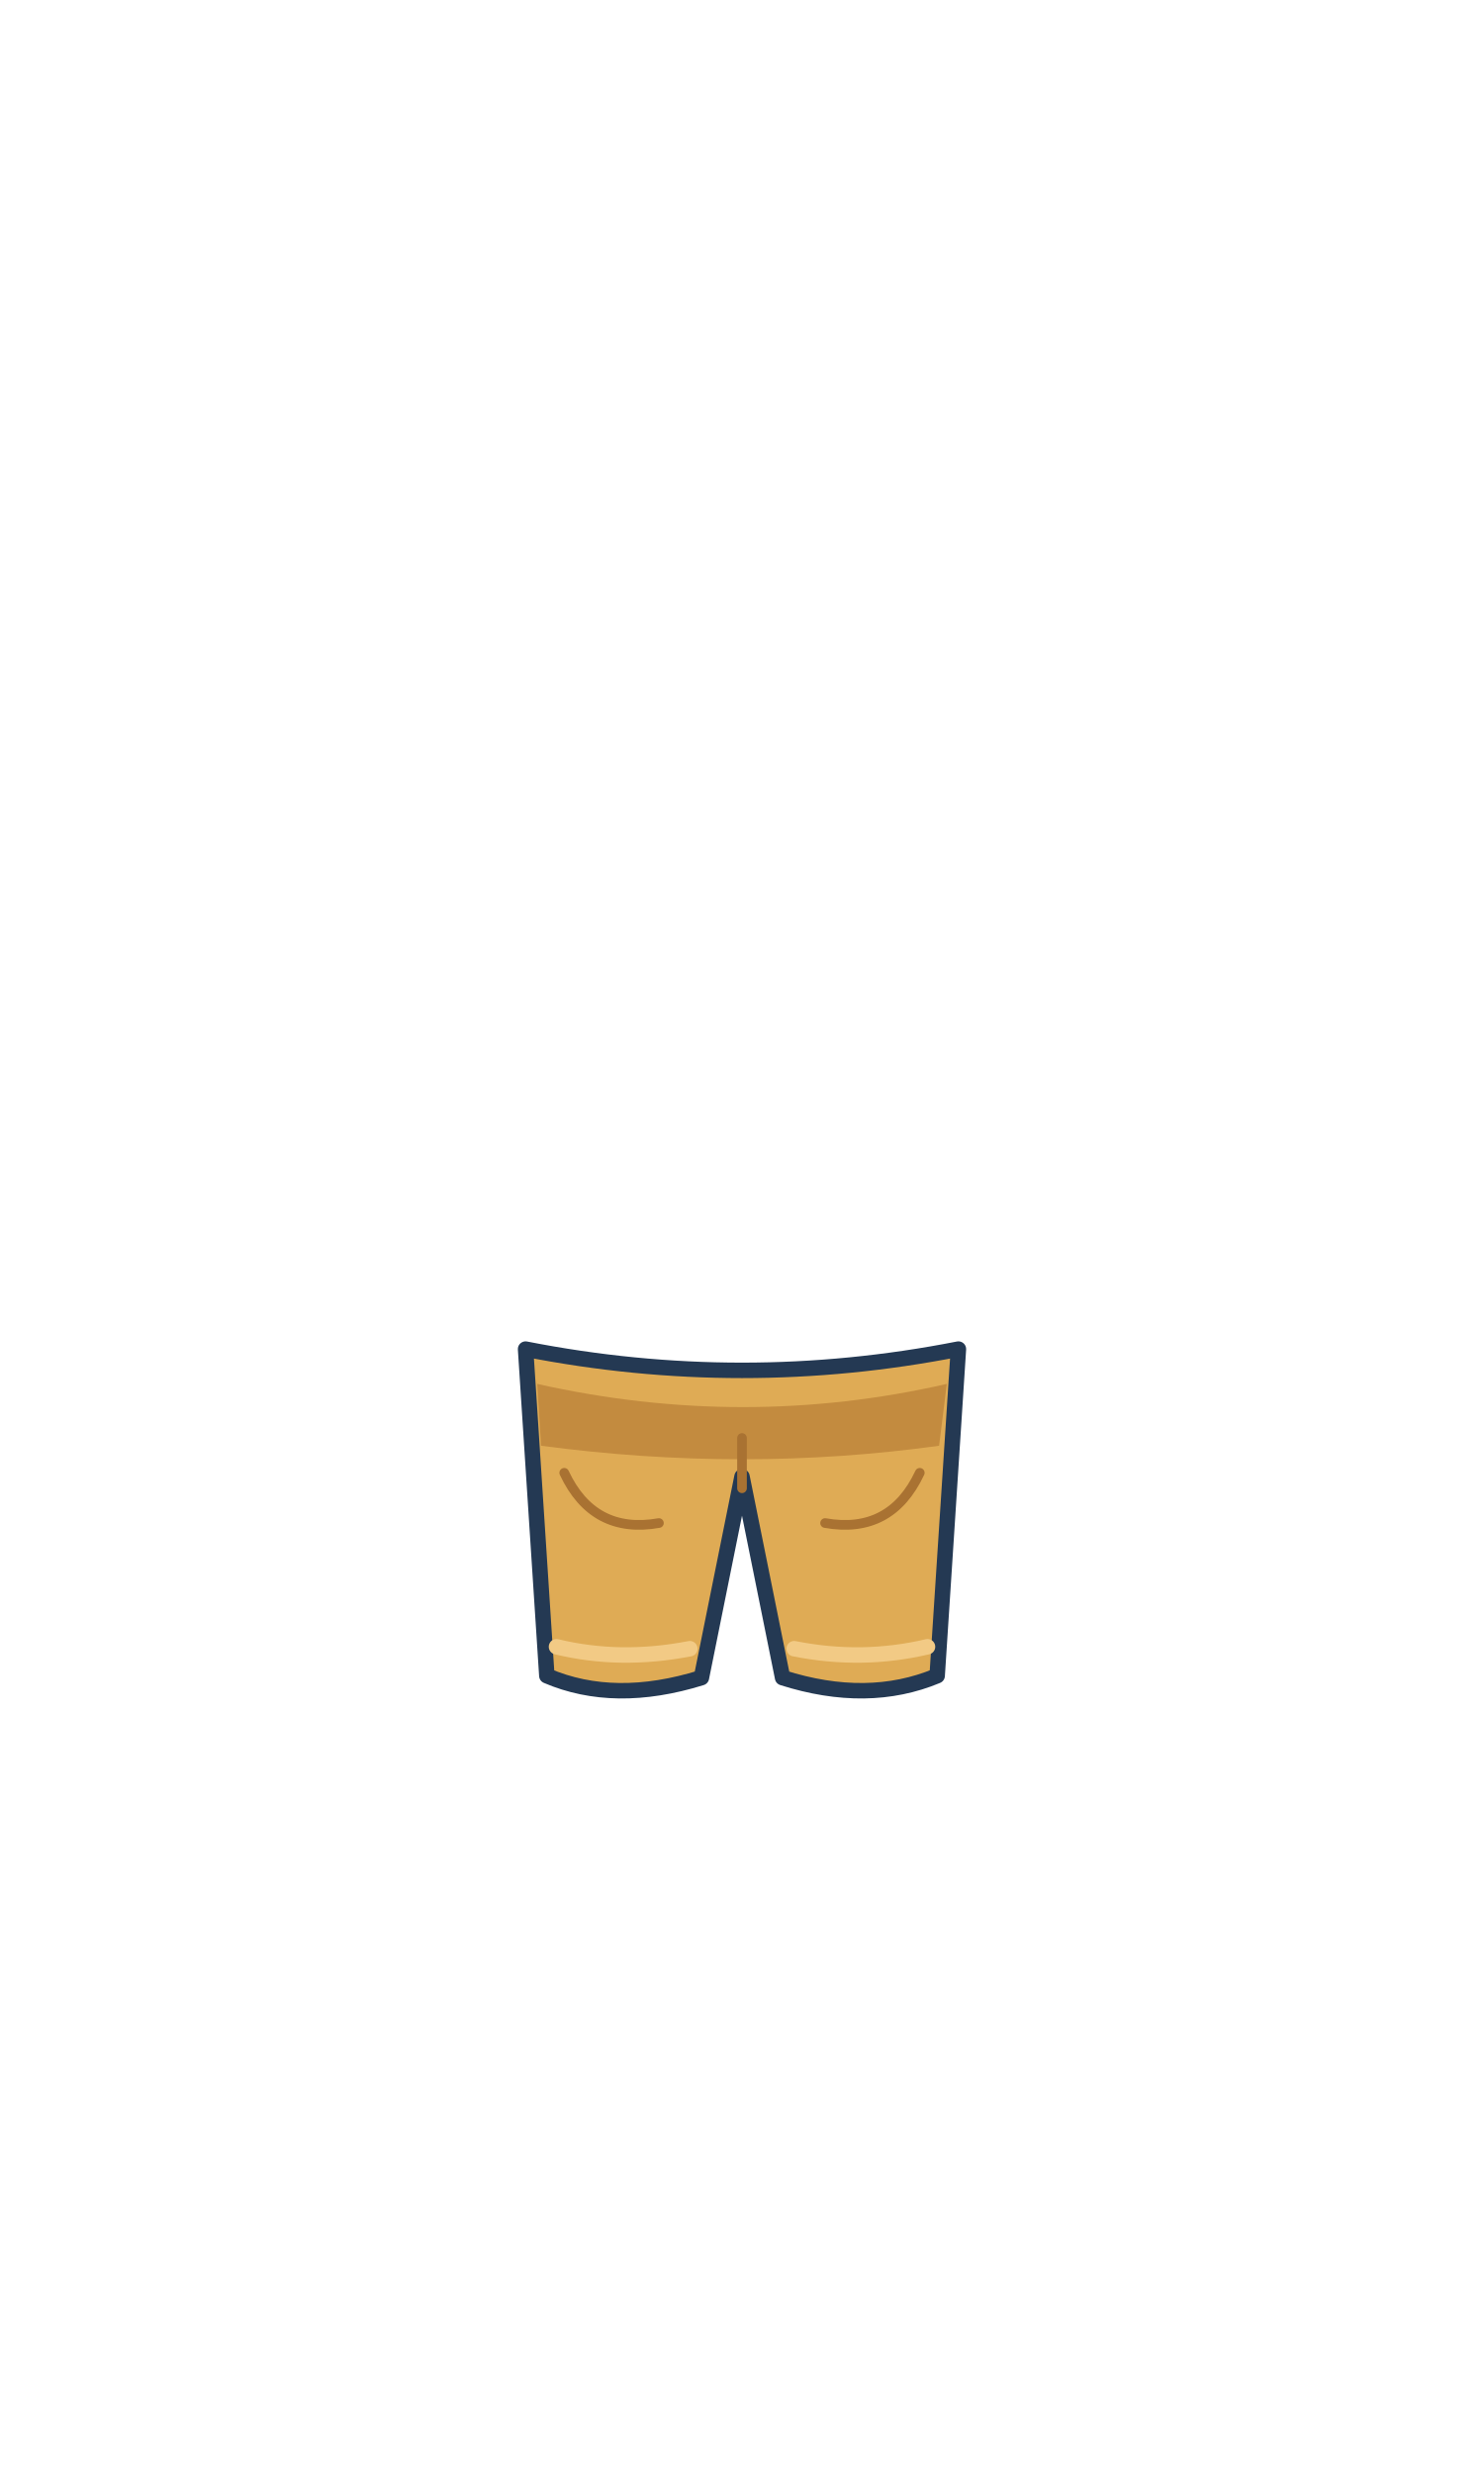
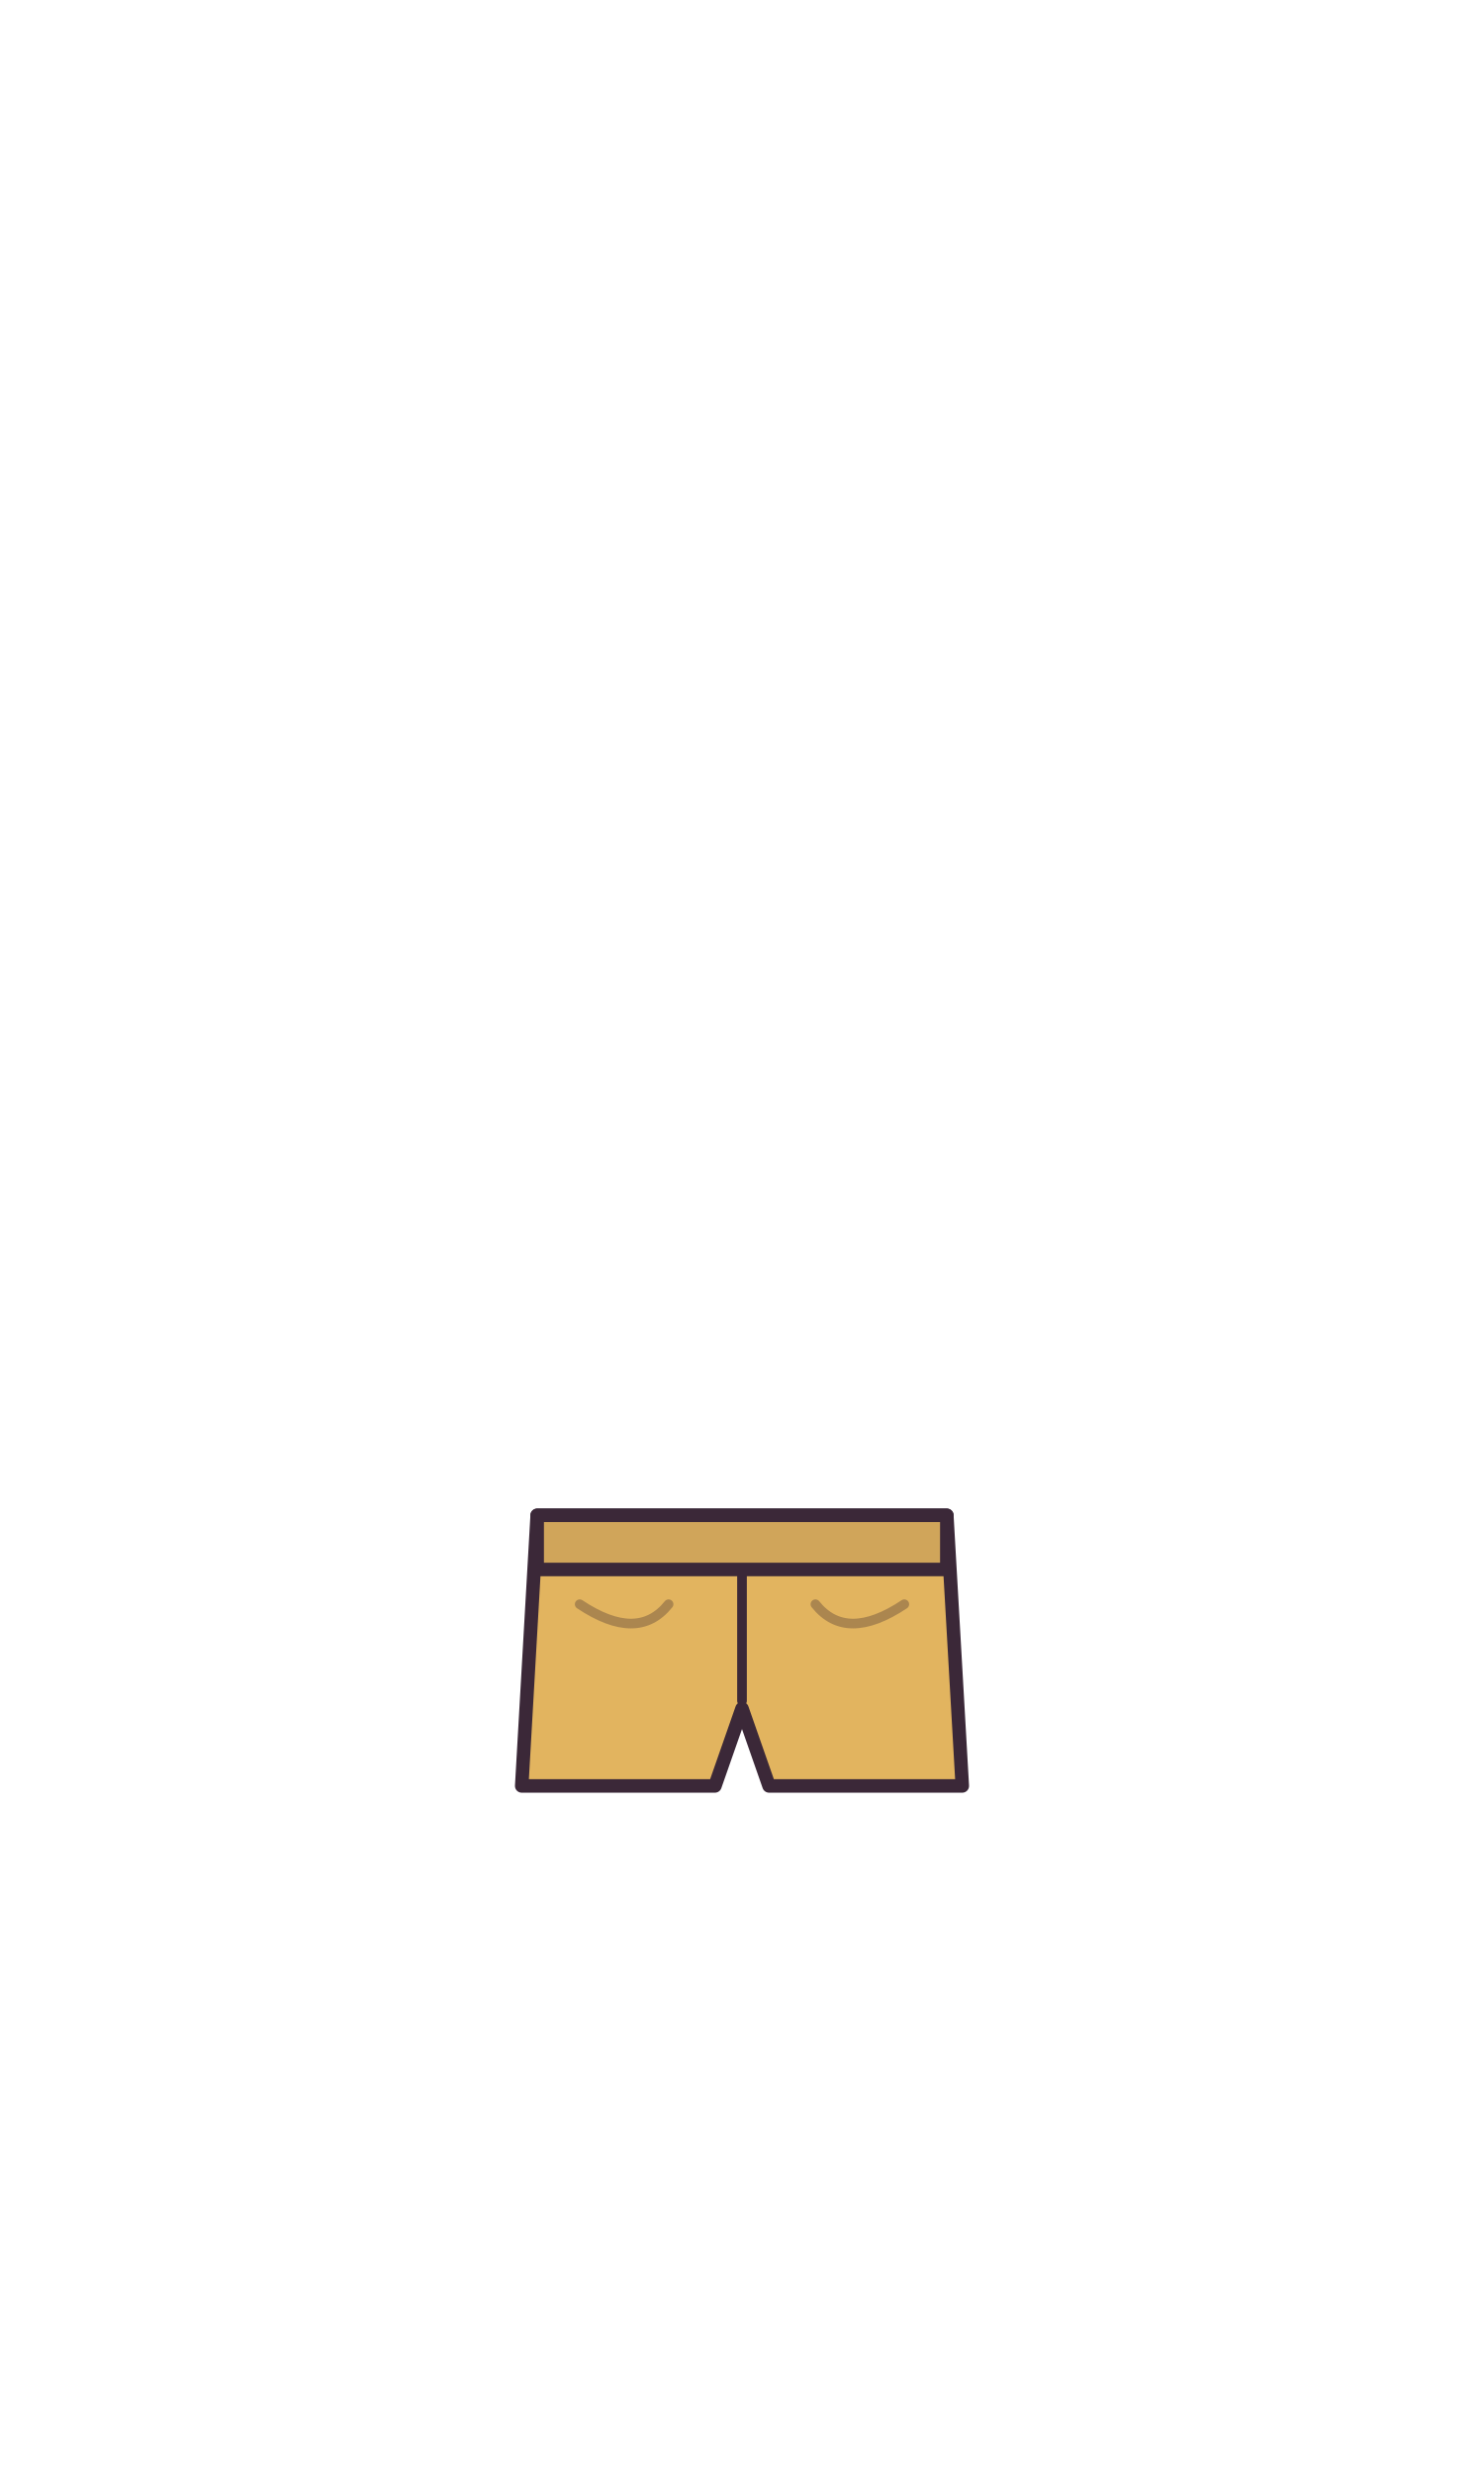
<svg xmlns="http://www.w3.org/2000/svg" width="768" height="1280" viewBox="0 0 768 1280">
-   <g stroke="#243953" stroke-width="8" stroke-linejoin="round" stroke-linecap="round">
-     <path d="M272 698 Q384 720 496 698 L485 867 Q449 882 405 868 L384 764 L363 868 Q318 882 283 867 Z" fill="#dfab55" />
-     <path d="M278 716 Q385 740 490 716 L486 748 Q385 762 280 748 Z" fill="#c38b3f" stroke="none" />
-     <path d="M292 762 Q307 794 341 788 M476 762 Q461 794 427 788 M384 744 L384 770" fill="none" stroke="#a97232" stroke-width="5" />
-     <path d="M288 852 Q321 860 357 853 M411 853 Q446 860 480 852" fill="none" stroke="#f2ca85" stroke-width="8" />
+   <g stroke-linejoin="round" stroke-linecap="round">
+     <path d="M278 784 L490 784 L498 924 L398 924 L384 884 L370 924 L270 924 Z" fill="#e2b45f" stroke="#3b2838" stroke-width="7" />
+     <path d="M278 784 L490 784 L490 812 L278 812 Z" fill="#d0a55a" stroke="#3b2838" stroke-width="7" />
+     <path d="M384 812 L384 880" fill="none" stroke="#3b2838" stroke-width="5" />
+     <path d="M300 830 Q330 850 346 830" fill="none" stroke="#ab864f" stroke-width="5" />
+     <path d="M468 830 Q438 850 422 830" fill="none" stroke="#ab864f" stroke-width="5" />
  </g>
</svg>
